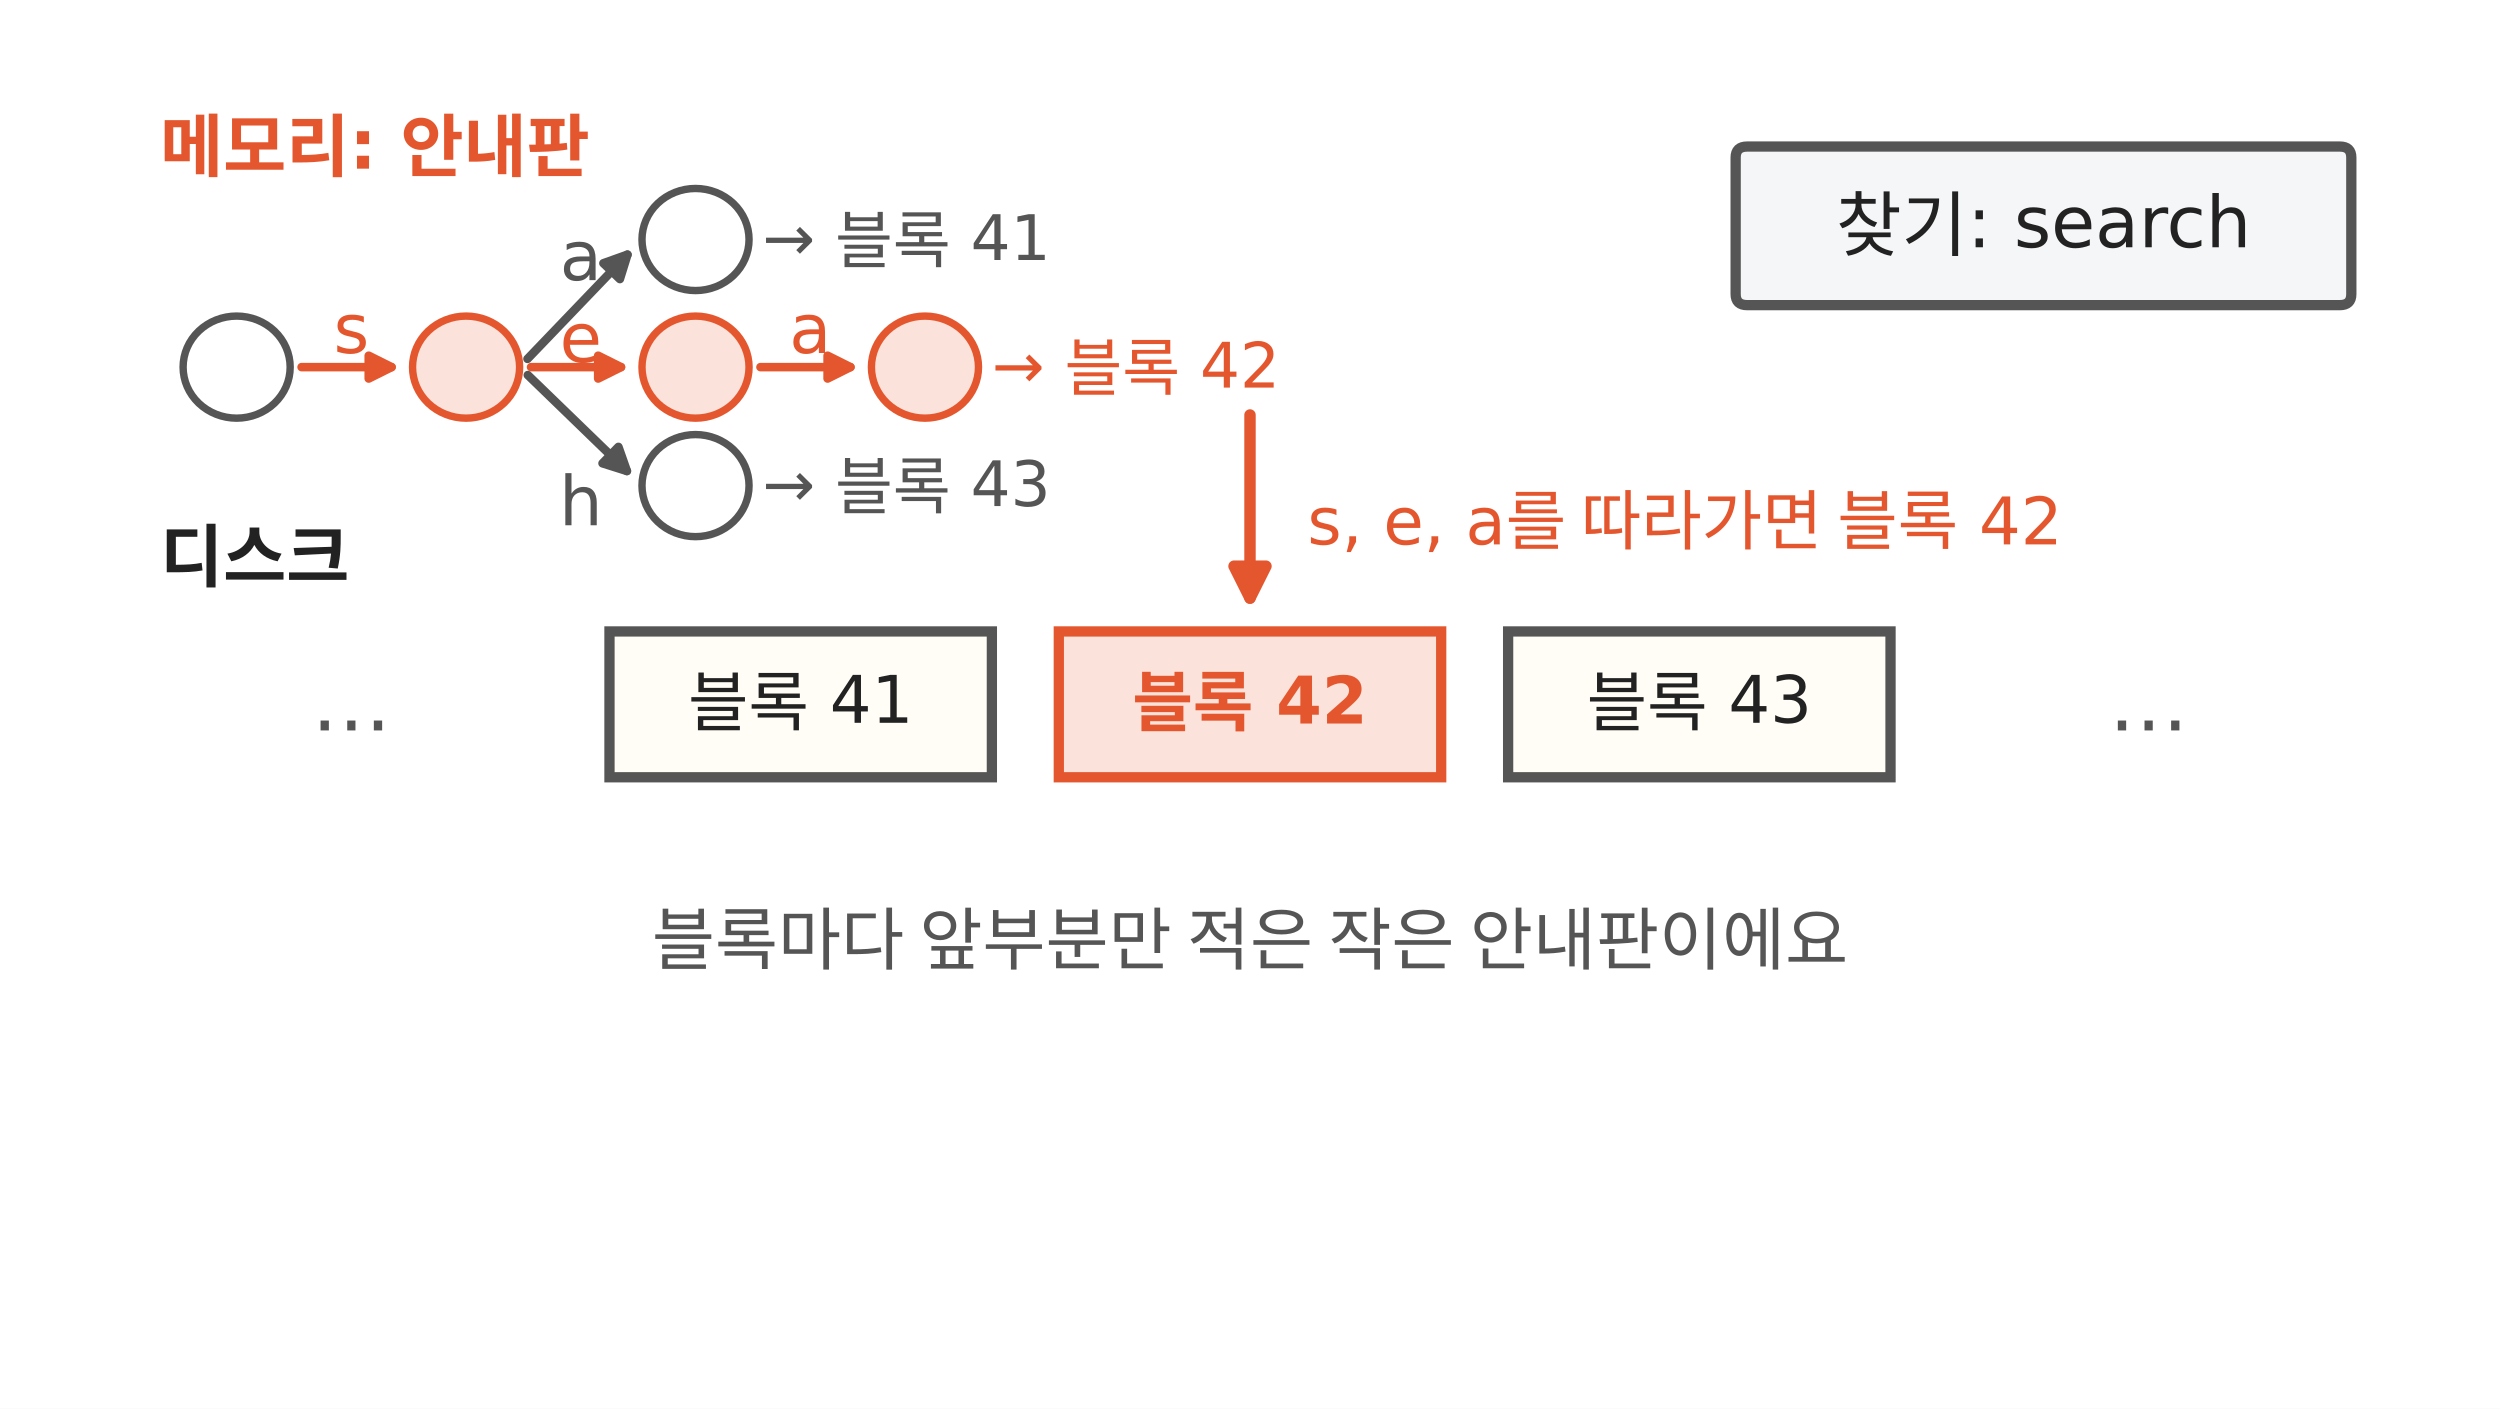
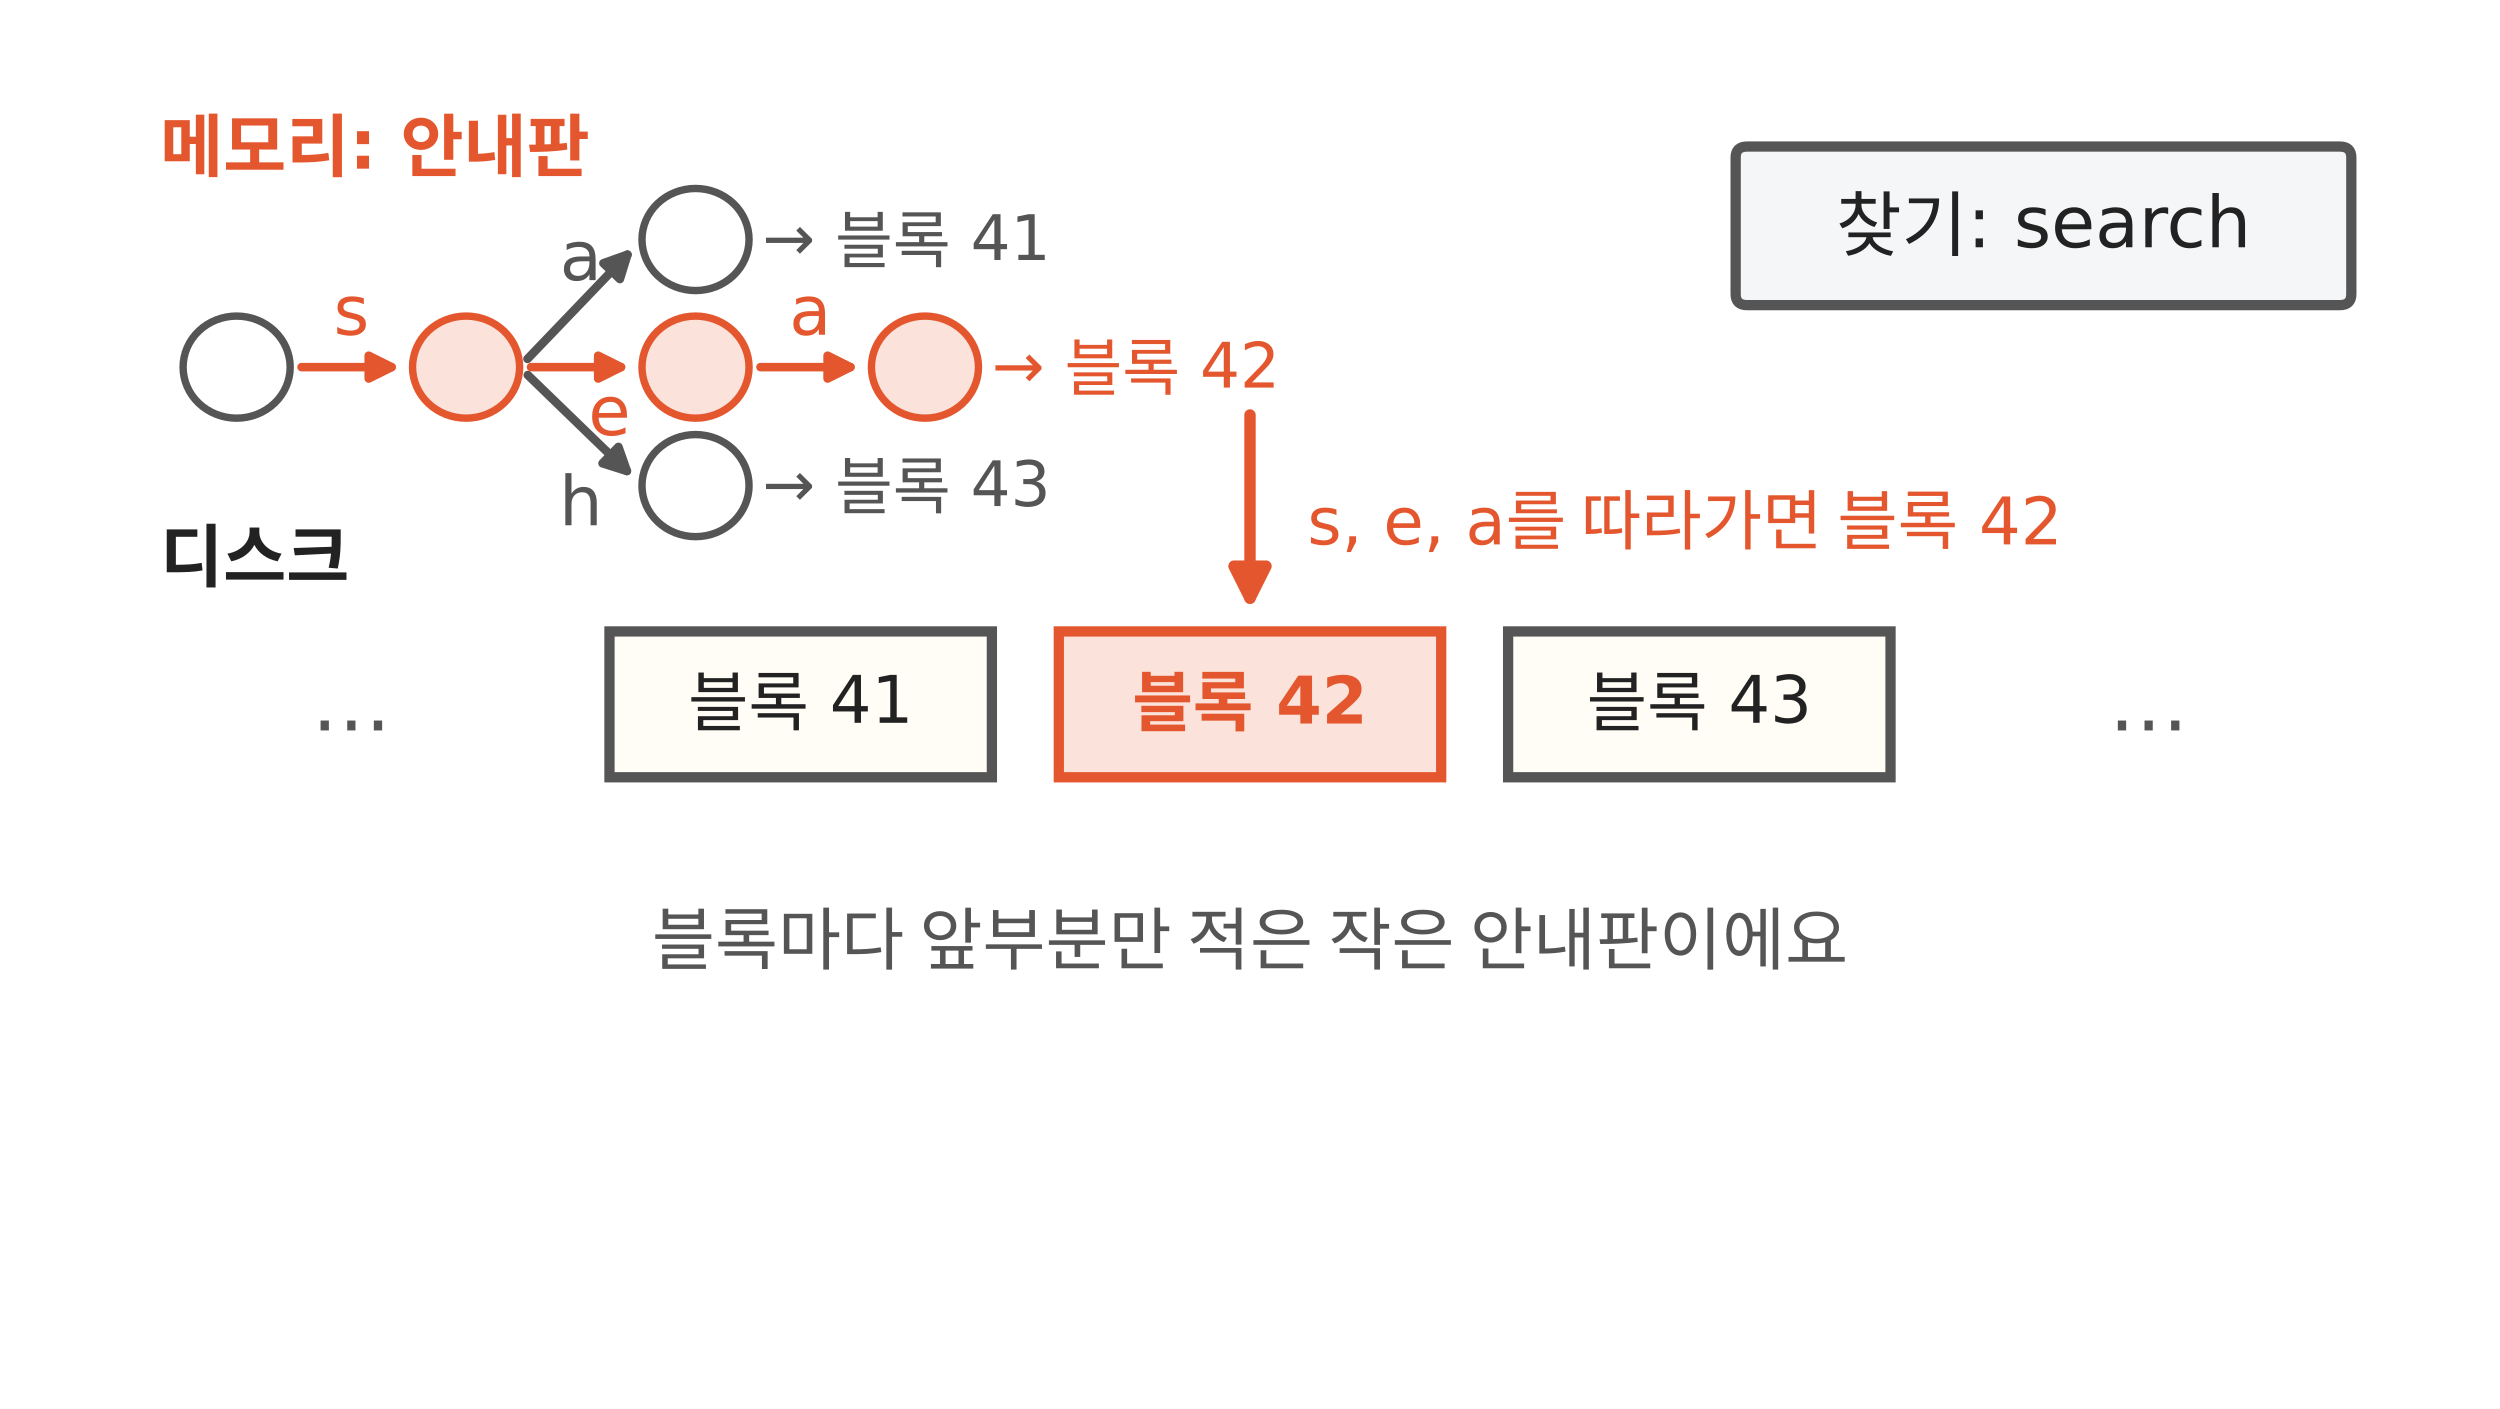
<svg xmlns="http://www.w3.org/2000/svg" width="437.76pt" height="246.672pt" viewBox="0 0 437.76 246.672" version="1.1">
  <defs>
    <style type="text/css">*{stroke-linejoin: round; stroke-linecap: butt}</style>
  </defs>
  <g id="figure_1">
    <g id="patch_1">
      <path d="M 0 246.672  L 437.76 246.672  L 437.76 0  L 0 0  z " style="fill: #ffffff" />
    </g>
    <g id="axes_1">
      <g id="patch_2">
-         <path d="M 305.928 53.431  L 409.716 53.431  Q 411.725 53.431 411.725 51.516  L 411.725 27.576  Q 411.725 25.661 409.716 25.661  L 305.928 25.661  Q 303.919 25.661 303.919 27.576  L 303.919 51.516  Q 303.919 53.431 305.928 53.431  z " clip-path="url(#p5a55234cf2)" style="fill: #f4f6f8; stroke: #555555; stroke-width: 1.8; stroke-linejoin: miter" />
+         <path d="M 18 228.672  L 419.76 228.672  L 419.76 18  L 18 18  L 18 228.672  z " clip-path="url(#p2a0aeba02e)" style="fill: none" />
      </g>
      <g id="patch_3">
-         <path d="M 106.722 136.104  L 173.682 136.104  L 173.682 110.568  L 106.722 110.568  z " clip-path="url(#p5a55234cf2)" style="fill: #fffdf5; stroke: #555555; stroke-width: 1.8; stroke-linejoin: miter" />
+         <path d="M 305.928 53.431  L 409.716 53.431  Q 411.725 53.431 411.725 51.516  L 411.725 27.576  Q 411.725 25.661 409.716 25.661  L 305.928 25.661  Q 303.919 25.661 303.919 27.576  L 303.919 51.516  Q 303.919 53.431 305.928 53.431  z " clip-path="url(#p2a0aeba02e)" style="fill: #f4f6f8; stroke: #555555; stroke-width: 1.8; stroke-linejoin: miter" />
      </g>
      <g id="patch_4">
-         <path d="M 185.4 136.104  L 252.36 136.104  L 252.36 110.568  L 185.4 110.568  z " clip-path="url(#p5a55234cf2)" style="fill: #fbe3dc; stroke: #e4572e; stroke-width: 1.8; stroke-linejoin: miter" />
+         <path d="M 106.722 136.104  L 173.682 136.104  L 173.682 110.568  L 106.722 110.568  z " clip-path="url(#p2a0aeba02e)" style="fill: #fffdf5; stroke: #555555; stroke-width: 1.8; stroke-linejoin: miter" />
      </g>
      <g id="patch_5">
-         <path d="M 264.078 136.104  L 331.038 136.104  L 331.038 110.568  L 264.078 110.568  z " clip-path="url(#p5a55234cf2)" style="fill: #fffdf5; stroke: #555555; stroke-width: 1.8; stroke-linejoin: miter" />
+         <path d="M 185.4 136.104  L 252.36 136.104  L 252.36 110.568  L 185.4 110.568  z " clip-path="url(#p2a0aeba02e)" style="fill: #fbe3dc; stroke: #e4572e; stroke-width: 1.8; stroke-linejoin: miter" />
      </g>
      <g id="patch_6">
-         <path d="M 41.436 73.222  C 43.922 73.222 46.307 72.28 48.065 70.604  C 49.823 68.928 50.81 66.654 50.81 64.284  C 50.81 61.914 49.823 59.64 48.065 57.964  C 46.307 56.288 43.922 55.346 41.436 55.346  C 38.95 55.346 36.565 56.288 34.807 57.964  C 33.049 59.64 32.062 61.914 32.062 64.284  C 32.062 66.654 33.049 68.928 34.807 70.604  C 36.565 72.28 38.95 73.222 41.436 73.222  z " clip-path="url(#p5a55234cf2)" style="fill: #ffffff; stroke: #555555; stroke-width: 1.3; stroke-linejoin: miter" />
+         <path d="M 264.078 136.104  L 331.038 136.104  L 331.038 110.568  L 264.078 110.568  z " clip-path="url(#p2a0aeba02e)" style="fill: #fffdf5; stroke: #555555; stroke-width: 1.8; stroke-linejoin: miter" />
      </g>
      <g id="patch_7">
-         <path d="M 81.612 73.222  C 84.098 73.222 86.483 72.28 88.241 70.604  C 89.999 68.928 90.986 66.654 90.986 64.284  C 90.986 61.914 89.999 59.64 88.241 57.964  C 86.483 56.288 84.098 55.346 81.612 55.346  C 79.126 55.346 76.741 56.288 74.983 57.964  C 73.225 59.64 72.238 61.914 72.238 64.284  C 72.238 66.654 73.225 68.928 74.983 70.604  C 76.741 72.28 79.126 73.222 81.612 73.222  z " clip-path="url(#p5a55234cf2)" style="fill: #fbe3dc; stroke: #e4572e; stroke-width: 1.3; stroke-linejoin: miter" />
+         <path d="M 41.436 73.222  C 43.922 73.222 46.307 72.28 48.065 70.604  C 49.823 68.928 50.81 66.654 50.81 64.284  C 50.81 61.914 49.823 59.64 48.065 57.964  C 46.307 56.288 43.922 55.346 41.436 55.346  C 38.95 55.346 36.565 56.288 34.807 57.964  C 33.049 59.64 32.062 61.914 32.062 64.284  C 32.062 66.654 33.049 68.928 34.807 70.604  C 36.565 72.28 38.95 73.222 41.436 73.222  z " clip-path="url(#p2a0aeba02e)" style="fill: #ffffff; stroke: #555555; stroke-width: 1.3; stroke-linejoin: miter" />
      </g>
      <g id="patch_8">
-         <path d="M 121.788 50.878  C 124.274 50.878 126.659 49.936 128.417 48.26  C 130.175 46.584 131.162 44.31 131.162 41.94  C 131.162 39.57 130.175 37.296 128.417 35.62  C 126.659 33.944 124.274 33.002 121.788 33.002  C 119.302 33.002 116.917 33.944 115.159 35.62  C 113.401 37.296 112.414 39.57 112.414 41.94  C 112.414 44.31 113.401 46.584 115.159 48.26  C 116.917 49.936 119.302 50.878 121.788 50.878  z " clip-path="url(#p5a55234cf2)" style="fill: #ffffff; stroke: #555555; stroke-width: 1.3; stroke-linejoin: miter" />
+         <path d="M 81.612 73.222  C 84.098 73.222 86.483 72.28 88.241 70.604  C 89.999 68.928 90.986 66.654 90.986 64.284  C 90.986 61.914 89.999 59.64 88.241 57.964  C 86.483 56.288 84.098 55.346 81.612 55.346  C 79.126 55.346 76.741 56.288 74.983 57.964  C 73.225 59.64 72.238 61.914 72.238 64.284  C 72.238 66.654 73.225 68.928 74.983 70.604  C 76.741 72.28 79.126 73.222 81.612 73.222  z " clip-path="url(#p2a0aeba02e)" style="fill: #fbe3dc; stroke: #e4572e; stroke-width: 1.3; stroke-linejoin: miter" />
      </g>
      <g id="patch_9">
-         <path d="M 121.788 73.222  C 124.274 73.222 126.659 72.28 128.417 70.604  C 130.175 68.928 131.162 66.654 131.162 64.284  C 131.162 61.914 130.175 59.64 128.417 57.964  C 126.659 56.288 124.274 55.346 121.788 55.346  C 119.302 55.346 116.917 56.288 115.159 57.964  C 113.401 59.64 112.414 61.914 112.414 64.284  C 112.414 66.654 113.401 68.928 115.159 70.604  C 116.917 72.28 119.302 73.222 121.788 73.222  z " clip-path="url(#p5a55234cf2)" style="fill: #fbe3dc; stroke: #e4572e; stroke-width: 1.3; stroke-linejoin: miter" />
+         <path d="M 121.788 50.878  C 124.274 50.878 126.659 49.936 128.417 48.26  C 130.175 46.584 131.162 44.31 131.162 41.94  C 131.162 39.57 130.175 37.296 128.417 35.62  C 126.659 33.944 124.274 33.002 121.788 33.002  C 119.302 33.002 116.917 33.944 115.159 35.62  C 113.401 37.296 112.414 39.57 112.414 41.94  C 112.414 44.31 113.401 46.584 115.159 48.26  C 116.917 49.936 119.302 50.878 121.788 50.878  z " clip-path="url(#p2a0aeba02e)" style="fill: #ffffff; stroke: #555555; stroke-width: 1.3; stroke-linejoin: miter" />
      </g>
      <g id="patch_10">
-         <path d="M 161.964 73.222  C 164.45 73.222 166.835 72.28 168.593 70.604  C 170.351 68.928 171.338 66.654 171.338 64.284  C 171.338 61.914 170.351 59.64 168.593 57.964  C 166.835 56.288 164.45 55.346 161.964 55.346  C 159.478 55.346 157.093 56.288 155.335 57.964  C 153.577 59.64 152.59 61.914 152.59 64.284  C 152.59 66.654 153.577 68.928 155.335 70.604  C 157.093 72.28 159.478 73.222 161.964 73.222  z " clip-path="url(#p5a55234cf2)" style="fill: #fbe3dc; stroke: #e4572e; stroke-width: 1.3; stroke-linejoin: miter" />
+         <path d="M 121.788 73.222  C 124.274 73.222 126.659 72.28 128.417 70.604  C 130.175 68.928 131.162 66.654 131.162 64.284  C 131.162 61.914 130.175 59.64 128.417 57.964  C 126.659 56.288 124.274 55.346 121.788 55.346  C 119.302 55.346 116.917 56.288 115.159 57.964  C 113.401 59.64 112.414 61.914 112.414 64.284  C 112.414 66.654 113.401 68.928 115.159 70.604  C 116.917 72.28 119.302 73.222 121.788 73.222  z " clip-path="url(#p2a0aeba02e)" style="fill: #fbe3dc; stroke: #e4572e; stroke-width: 1.3; stroke-linejoin: miter" />
      </g>
      <g id="patch_11">
-         <path d="M 121.788 93.97  C 124.274 93.97 126.659 93.028 128.417 91.352  C 130.175 89.676 131.162 87.402 131.162 85.032  C 131.162 82.662 130.175 80.388 128.417 78.712  C 126.659 77.036 124.274 76.094 121.788 76.094  C 119.302 76.094 116.917 77.036 115.159 78.712  C 113.401 80.388 112.414 82.662 112.414 85.032  C 112.414 87.402 113.401 89.676 115.159 91.352  C 116.917 93.028 119.302 93.97 121.788 93.97  z " clip-path="url(#p5a55234cf2)" style="fill: #ffffff; stroke: #555555; stroke-width: 1.3; stroke-linejoin: miter" />
+         <path d="M 161.964 73.222  C 164.45 73.222 166.835 72.28 168.593 70.604  C 170.351 68.928 171.338 66.654 171.338 64.284  C 171.338 61.914 170.351 59.64 168.593 57.964  C 166.835 56.288 164.45 55.346 161.964 55.346  C 159.478 55.346 157.093 56.288 155.335 57.964  C 153.577 59.64 152.59 61.914 152.59 64.284  C 152.59 66.654 153.577 68.928 155.335 70.604  C 157.093 72.28 159.478 73.222 161.964 73.222  z " clip-path="url(#p2a0aeba02e)" style="fill: #fbe3dc; stroke: #e4572e; stroke-width: 1.3; stroke-linejoin: miter" />
      </g>
      <g id="patch_12">
-         <path d="M 52.811 64.284  Q 61.526 64.284 68.564 64.284  " clip-path="url(#p5a55234cf2)" style="fill: none; stroke: #e4572e; stroke-width: 1.5; stroke-linecap: round" />
-         <path d="M 64.564 62.284  L 68.564 64.284  L 64.564 66.284  z " clip-path="url(#p5a55234cf2)" style="fill: #e4572e; stroke: #e4572e; stroke-width: 1.5; stroke-linecap: round" />
+         <path d="M 121.788 93.97  C 124.274 93.97 126.659 93.028 128.417 91.352  C 130.175 89.676 131.162 87.402 131.162 85.032  C 131.162 82.662 130.175 80.388 128.417 78.712  C 126.659 77.036 124.274 76.094 121.788 76.094  C 119.302 76.094 116.917 77.036 115.159 78.712  C 113.401 80.388 112.414 82.662 112.414 85.032  C 112.414 87.402 113.401 89.676 115.159 91.352  C 116.917 93.028 119.302 93.97 121.788 93.97  z " clip-path="url(#p2a0aeba02e)" style="fill: #ffffff; stroke: #555555; stroke-width: 1.3; stroke-linejoin: miter" />
      </g>
      <g id="patch_13">
-         <path d="M 92.37 62.841  Q 101.701 53.111 109.87 44.592  " clip-path="url(#p5a55234cf2)" style="fill: none; stroke: #555555; stroke-width: 1.5; stroke-linecap: round" />
-         <path d="M 105.658 46.095  L 109.87 44.592  L 108.545 48.863  z " clip-path="url(#p5a55234cf2)" style="fill: #555555; stroke: #555555; stroke-width: 1.5; stroke-linecap: round" />
+         <path d="M 52.811 64.284  Q 61.526 64.284 68.564 64.284  " clip-path="url(#p2a0aeba02e)" style="fill: none; stroke: #e4572e; stroke-width: 1.5; stroke-linecap: round" />
+         <path d="M 64.564 62.284  L 68.564 64.284  L 64.564 66.284  z " clip-path="url(#p2a0aeba02e)" style="fill: #e4572e; stroke: #e4572e; stroke-width: 1.5; stroke-linecap: round" />
      </g>
      <g id="patch_14">
-         <path d="M 92.987 64.284  Q 101.702 64.284 108.74 64.284  " clip-path="url(#p5a55234cf2)" style="fill: none; stroke: #e4572e; stroke-width: 1.5; stroke-linecap: round" />
-         <path d="M 104.74 62.284  L 108.74 64.284  L 104.74 66.284  z " clip-path="url(#p5a55234cf2)" style="fill: #e4572e; stroke: #e4572e; stroke-width: 1.5; stroke-linecap: round" />
+         <path d="M 92.37 62.841  Q 101.701 53.111 109.87 44.592  " clip-path="url(#p2a0aeba02e)" style="fill: none; stroke: #555555; stroke-width: 1.5; stroke-linecap: round" />
+         <path d="M 105.658 46.095  L 109.87 44.592  L 108.545 48.863  z " clip-path="url(#p2a0aeba02e)" style="fill: #555555; stroke: #555555; stroke-width: 1.5; stroke-linecap: round" />
      </g>
      <g id="patch_15">
-         <path d="M 133.163 64.284  Q 141.878 64.284 148.916 64.284  " clip-path="url(#p5a55234cf2)" style="fill: none; stroke: #e4572e; stroke-width: 1.5; stroke-linecap: round" />
-         <path d="M 144.916 62.284  L 148.916 64.284  L 144.916 66.284  z " clip-path="url(#p5a55234cf2)" style="fill: #e4572e; stroke: #e4572e; stroke-width: 1.5; stroke-linecap: round" />
+         <path d="M 92.987 64.284  Q 101.702 64.284 108.74 64.284  " clip-path="url(#p2a0aeba02e)" style="fill: none; stroke: #e4572e; stroke-width: 1.5; stroke-linecap: round" />
+         <path d="M 104.74 62.284  L 108.74 64.284  L 104.74 66.284  z " clip-path="url(#p2a0aeba02e)" style="fill: #e4572e; stroke: #e4572e; stroke-width: 1.5; stroke-linecap: round" />
      </g>
      <g id="patch_16">
-         <path d="M 92.422 65.674  Q 101.699 74.657 109.771 82.474  " clip-path="url(#p5a55234cf2)" style="fill: none; stroke: #555555; stroke-width: 1.5; stroke-linecap: round" />
-         <path d="M 108.289 78.254  L 109.771 82.474  L 105.507 81.128  z " clip-path="url(#p5a55234cf2)" style="fill: #555555; stroke: #555555; stroke-width: 1.5; stroke-linecap: round" />
+         <path d="M 133.163 64.284  Q 141.878 64.284 148.916 64.284  " clip-path="url(#p2a0aeba02e)" style="fill: none; stroke: #e4572e; stroke-width: 1.5; stroke-linecap: round" />
+         <path d="M 144.916 62.284  L 148.916 64.284  L 144.916 66.284  z " clip-path="url(#p2a0aeba02e)" style="fill: #e4572e; stroke: #e4572e; stroke-width: 1.5; stroke-linecap: round" />
      </g>
      <g id="patch_17">
-         <path d="M 218.88 72.665  Q 218.88 89.819 218.88 104.737  " clip-path="url(#p5a55234cf2)" style="fill: none; stroke: #e4572e; stroke-width: 2; stroke-linecap: round" />
-         <path d="M 221.68 99.137  L 218.88 104.737  L 216.08 99.137  z " clip-path="url(#p5a55234cf2)" style="fill: #e4572e; stroke: #e4572e; stroke-width: 2; stroke-linecap: round" />
+         <path d="M 92.422 65.674  Q 101.699 74.657 109.771 82.474  " clip-path="url(#p2a0aeba02e)" style="fill: none; stroke: #555555; stroke-width: 1.5; stroke-linecap: round" />
+         <path d="M 108.289 78.254  L 109.771 82.474  L 105.507 81.128  z " clip-path="url(#p2a0aeba02e)" style="fill: #555555; stroke: #555555; stroke-width: 1.5; stroke-linecap: round" />
+       </g>
+       <g id="patch_18">
+         <path d="M 218.88 72.665  Q 218.88 89.819 218.88 104.737  " clip-path="url(#p2a0aeba02e)" style="fill: none; stroke: #e4572e; stroke-width: 2; stroke-linecap: round" />
+         <path d="M 221.68 99.137  L 218.88 104.737  L 216.08 99.137  z " clip-path="url(#p2a0aeba02e)" style="fill: #e4572e; stroke: #e4572e; stroke-width: 2; stroke-linecap: round" />
      </g>
      <g id="text_1">
        <text style="fill: #222222; font: 12.5px 'Apple SD Gothic Neo', 'Noto Sans KR', 'Malgun Gothic', 'DejaVu Sans', 'Bitstream Vera Sans', 'Computer Modern Sans Serif', 'Lucida Grande', 'Verdana', 'Geneva', 'Lucid', 'Arial', 'Helvetica', 'Avant Garde', sans-serif; text-anchor: middle" x="357.822" y="43.863" transform="rotate(-0 357.822 43.86283)">찾기: search</text>
      </g>
      <g id="text_2">
        <text style="fill: #222222; font: 700 12px 'Apple SD Gothic Neo', 'Noto Sans KR', 'Malgun Gothic', 'DejaVu Sans', 'Bitstream Vera Sans', 'Computer Modern Sans Serif', 'Lucida Grande', 'Verdana', 'Geneva', 'Lucid', 'Arial', 'Helvetica', 'Avant Garde', sans-serif; text-anchor: start" x="28.044" y="101.773" transform="rotate(-0 28.044 101.7731)">디스크</text>
      </g>
      <g id="text_3">
        <text style="fill: #555555; font: 14px 'Apple SD Gothic Neo', 'Noto Sans KR', 'Malgun Gothic', 'DejaVu Sans', 'Bitstream Vera Sans', 'Computer Modern Sans Serif', 'Lucida Grande', 'Verdana', 'Geneva', 'Lucid', 'Arial', 'Helvetica', 'Avant Garde', sans-serif; text-anchor: middle" x="61.524" y="127.9" transform="rotate(-0 61.524 127.9002)">…</text>
      </g>
      <g id="text_4">
        <text style="fill: #222222; font: 11.5px 'Apple SD Gothic Neo', 'Noto Sans KR', 'Malgun Gothic', 'DejaVu Sans', 'Bitstream Vera Sans', 'Computer Modern Sans Serif', 'Lucida Grande', 'Verdana', 'Geneva', 'Lucid', 'Arial', 'Helvetica', 'Avant Garde', sans-serif; text-anchor: middle" x="140.202" y="127.085" transform="rotate(-0 140.202 127.0852)">블록 41</text>
      </g>
      <g id="text_5">
        <text style="fill: #e4572e; font: 700 11.5px 'Apple SD Gothic Neo', 'Noto Sans KR', 'Malgun Gothic', 'DejaVu Sans', 'Bitstream Vera Sans', 'Computer Modern Sans Serif', 'Lucida Grande', 'Verdana', 'Geneva', 'Lucid', 'Arial', 'Helvetica', 'Avant Garde', sans-serif; text-anchor: middle" x="218.88" y="127.085" transform="rotate(-0 218.88 127.0852)">블록 42</text>
      </g>
      <g id="text_6">
        <text style="fill: #222222; font: 11.5px 'Apple SD Gothic Neo', 'Noto Sans KR', 'Malgun Gothic', 'DejaVu Sans', 'Bitstream Vera Sans', 'Computer Modern Sans Serif', 'Lucida Grande', 'Verdana', 'Geneva', 'Lucid', 'Arial', 'Helvetica', 'Avant Garde', sans-serif; text-anchor: middle" x="297.558" y="127.085" transform="rotate(-0 297.558 127.0852)">블록 43</text>
      </g>
      <g id="text_7">
        <text style="fill: #555555; font: 14px 'Apple SD Gothic Neo', 'Noto Sans KR', 'Malgun Gothic', 'DejaVu Sans', 'Bitstream Vera Sans', 'Computer Modern Sans Serif', 'Lucida Grande', 'Verdana', 'Geneva', 'Lucid', 'Arial', 'Helvetica', 'Avant Garde', sans-serif; text-anchor: middle" x="376.236" y="127.9" transform="rotate(-0 376.236 127.9002)">…</text>
      </g>
      <g id="text_8">
        <text style="fill: #e4572e; font: 700 12px 'Apple SD Gothic Neo', 'Noto Sans KR', 'Malgun Gothic', 'DejaVu Sans', 'Bitstream Vera Sans', 'Computer Modern Sans Serif', 'Lucida Grande', 'Verdana', 'Geneva', 'Lucid', 'Arial', 'Helvetica', 'Avant Garde', sans-serif; text-anchor: start" x="28.044" y="29.953" transform="rotate(-0 28.044 29.95312)">메모리: 안내판</text>
      </g>
      <g id="text_9">
-         <text style="fill: #e4572e; font: 12px 'Apple SD Gothic Neo', 'Noto Sans KR', 'Malgun Gothic', 'DejaVu Sans', 'Bitstream Vera Sans', 'Computer Modern Sans Serif', 'Lucida Grande', 'Verdana', 'Geneva', 'Lucid', 'Arial', 'Helvetica', 'Avant Garde', sans-serif; text-anchor: middle" x="61.524" y="61.812" transform="rotate(-0 61.524 61.81219)">s</text>
+         <text style="fill: #e4572e; font: 12px 'Apple SD Gothic Neo', 'Noto Sans KR', 'Malgun Gothic', 'DejaVu Sans', 'Bitstream Vera Sans', 'Computer Modern Sans Serif', 'Lucida Grande', 'Verdana', 'Geneva', 'Lucid', 'Arial', 'Helvetica', 'Avant Garde', sans-serif; text-anchor: middle" x="61.524" y="58.62" transform="rotate(-0 61.524 58.62019)">s</text>
      </g>
      <g id="text_10">
        <text style="fill: #555555; font: 12px 'Apple SD Gothic Neo', 'Noto Sans KR', 'Malgun Gothic', 'DejaVu Sans', 'Bitstream Vera Sans', 'Computer Modern Sans Serif', 'Lucida Grande', 'Verdana', 'Geneva', 'Lucid', 'Arial', 'Helvetica', 'Avant Garde', sans-serif; text-anchor: middle" x="101.7" y="49.044" transform="rotate(-0 101.7 49.04419)">a</text>
      </g>
      <g id="text_11">
-         <text style="fill: #e4572e; font: 12px 'Apple SD Gothic Neo', 'Noto Sans KR', 'Malgun Gothic', 'DejaVu Sans', 'Bitstream Vera Sans', 'Computer Modern Sans Serif', 'Lucida Grande', 'Verdana', 'Geneva', 'Lucid', 'Arial', 'Helvetica', 'Avant Garde', sans-serif; text-anchor: middle" x="101.7" y="63.408" transform="rotate(-0 101.7 63.40819)">e</text>
+         <text style="fill: #e4572e; font: 12px 'Apple SD Gothic Neo', 'Noto Sans KR', 'Malgun Gothic', 'DejaVu Sans', 'Bitstream Vera Sans', 'Computer Modern Sans Serif', 'Lucida Grande', 'Verdana', 'Geneva', 'Lucid', 'Arial', 'Helvetica', 'Avant Garde', sans-serif; text-anchor: middle" x="106.722" y="76.176" transform="rotate(-0 106.722 76.17619)">e</text>
      </g>
      <g id="text_12">
-         <text style="fill: #e4572e; font: 12px 'Apple SD Gothic Neo', 'Noto Sans KR', 'Malgun Gothic', 'DejaVu Sans', 'Bitstream Vera Sans', 'Computer Modern Sans Serif', 'Lucida Grande', 'Verdana', 'Geneva', 'Lucid', 'Arial', 'Helvetica', 'Avant Garde', sans-serif; text-anchor: middle" x="141.876" y="61.812" transform="rotate(-0 141.876 61.81219)">a</text>
+         <text style="fill: #e4572e; font: 12px 'Apple SD Gothic Neo', 'Noto Sans KR', 'Malgun Gothic', 'DejaVu Sans', 'Bitstream Vera Sans', 'Computer Modern Sans Serif', 'Lucida Grande', 'Verdana', 'Geneva', 'Lucid', 'Arial', 'Helvetica', 'Avant Garde', sans-serif; text-anchor: middle" x="141.876" y="58.62" transform="rotate(-0 141.876 58.62019)">a</text>
      </g>
      <g id="text_13">
        <text style="fill: #555555; font: 12px 'Apple SD Gothic Neo', 'Noto Sans KR', 'Malgun Gothic', 'DejaVu Sans', 'Bitstream Vera Sans', 'Computer Modern Sans Serif', 'Lucida Grande', 'Verdana', 'Geneva', 'Lucid', 'Arial', 'Helvetica', 'Avant Garde', sans-serif; text-anchor: middle" x="101.7" y="91.977" transform="rotate(-0 101.7 91.97659)">h</text>
      </g>
      <g id="text_14">
        <text style="fill: #555555; font: 11px 'Apple SD Gothic Neo', 'Noto Sans KR', 'Malgun Gothic', 'DejaVu Sans', 'Bitstream Vera Sans', 'Computer Modern Sans Serif', 'Lucida Grande', 'Verdana', 'Geneva', 'Lucid', 'Arial', 'Helvetica', 'Avant Garde', sans-serif; text-anchor: start" x="133.506" y="45.526" transform="rotate(-0 133.506 45.52617)">→ 블록 41</text>
      </g>
      <g id="text_15">
        <text style="fill: #e4572e; font: 11px 'Apple SD Gothic Neo', 'Noto Sans KR', 'Malgun Gothic', 'DejaVu Sans', 'Bitstream Vera Sans', 'Computer Modern Sans Serif', 'Lucida Grande', 'Verdana', 'Geneva', 'Lucid', 'Arial', 'Helvetica', 'Avant Garde', sans-serif; text-anchor: start" x="173.682" y="67.87" transform="rotate(-0 173.682 67.87017)">→ 블록 42</text>
      </g>
      <g id="text_16">
        <text style="fill: #555555; font: 11px 'Apple SD Gothic Neo', 'Noto Sans KR', 'Malgun Gothic', 'DejaVu Sans', 'Bitstream Vera Sans', 'Computer Modern Sans Serif', 'Lucida Grande', 'Verdana', 'Geneva', 'Lucid', 'Arial', 'Helvetica', 'Avant Garde', sans-serif; text-anchor: start" x="133.506" y="88.618" transform="rotate(-0 133.506 88.61817)">→ 블록 43</text>
      </g>
      <g id="text_17">
        <text style="fill: #e4572e; font: 11.5px 'Apple SD Gothic Neo', 'Noto Sans KR', 'Malgun Gothic', 'DejaVu Sans', 'Bitstream Vera Sans', 'Computer Modern Sans Serif', 'Lucida Grande', 'Verdana', 'Geneva', 'Lucid', 'Arial', 'Helvetica', 'Avant Garde', sans-serif; text-anchor: start" x="228.924" y="95.327" transform="rotate(-0 228.924 95.3269)">s, e, a를 따라가면 블록 42</text>
      </g>
      <g id="text_18">
        <text style="fill: #555555; font: 12px 'Apple SD Gothic Neo', 'Noto Sans KR', 'Malgun Gothic', 'DejaVu Sans', 'Bitstream Vera Sans', 'Computer Modern Sans Serif', 'Lucida Grande', 'Verdana', 'Geneva', 'Lucid', 'Arial', 'Helvetica', 'Avant Garde', sans-serif; text-anchor: middle" x="218.88" y="168.841" transform="rotate(-0 218.88 168.8408)">블록마다 앞부분만 적은 작은 안내판이에요</text>
      </g>
    </g>
  </g>
  <defs>
-     <clipPath id="p5a55234cf2">
+     <clipPath id="p2a0aeba02e">
      <rect x="18" y="18" width="401.76" height="210.672" />
    </clipPath>
  </defs>
</svg>
